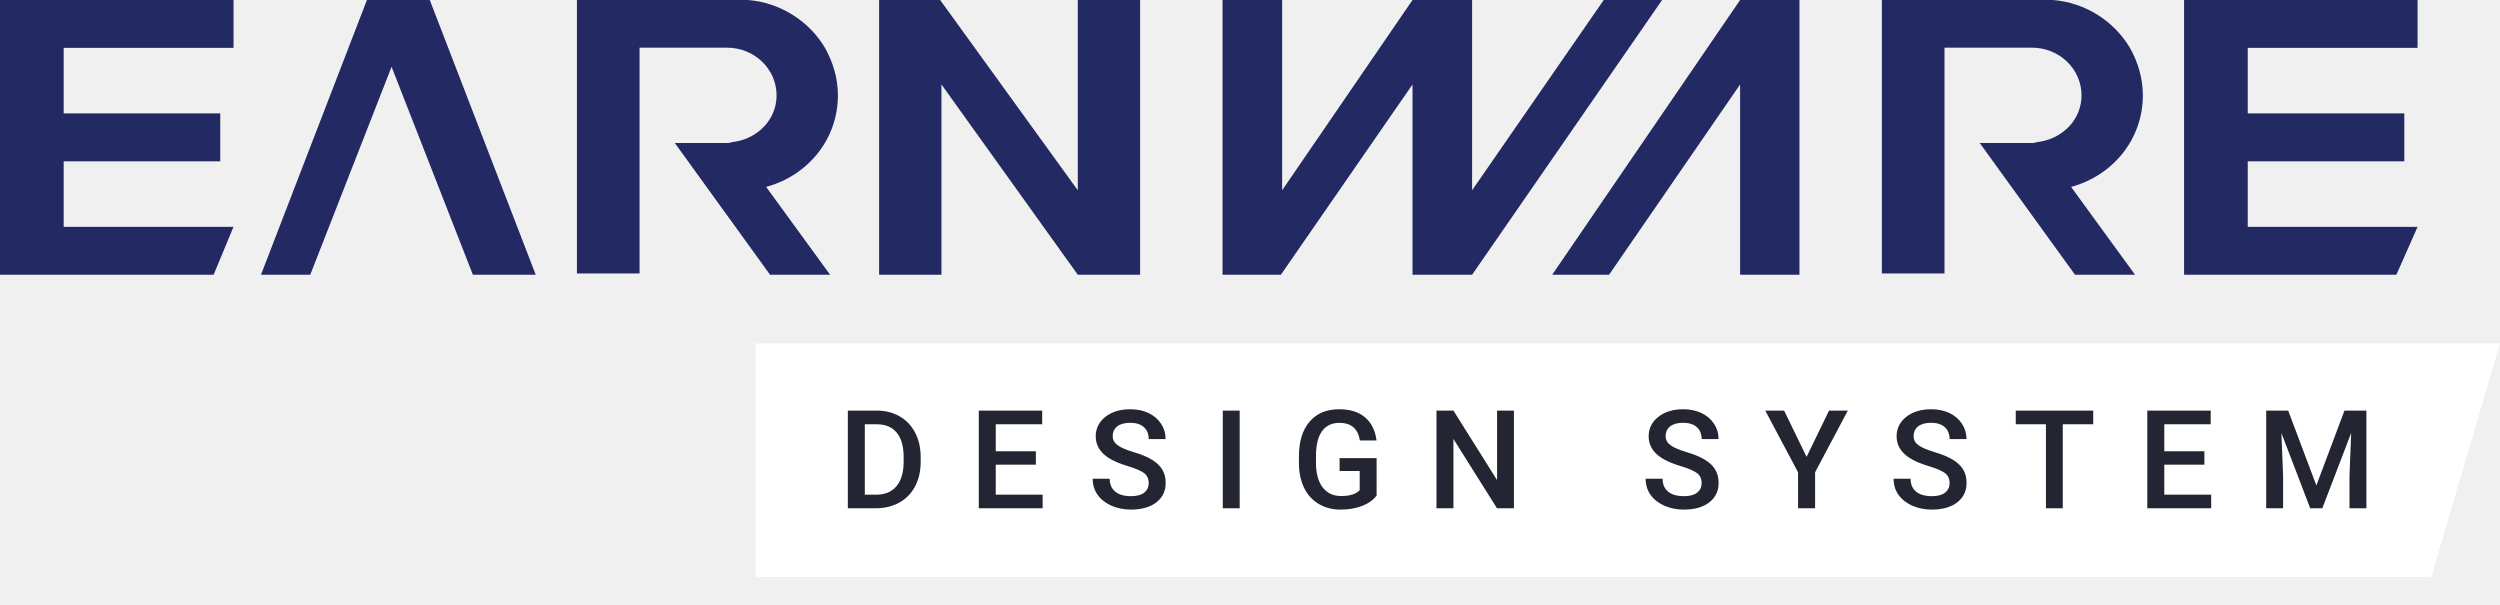
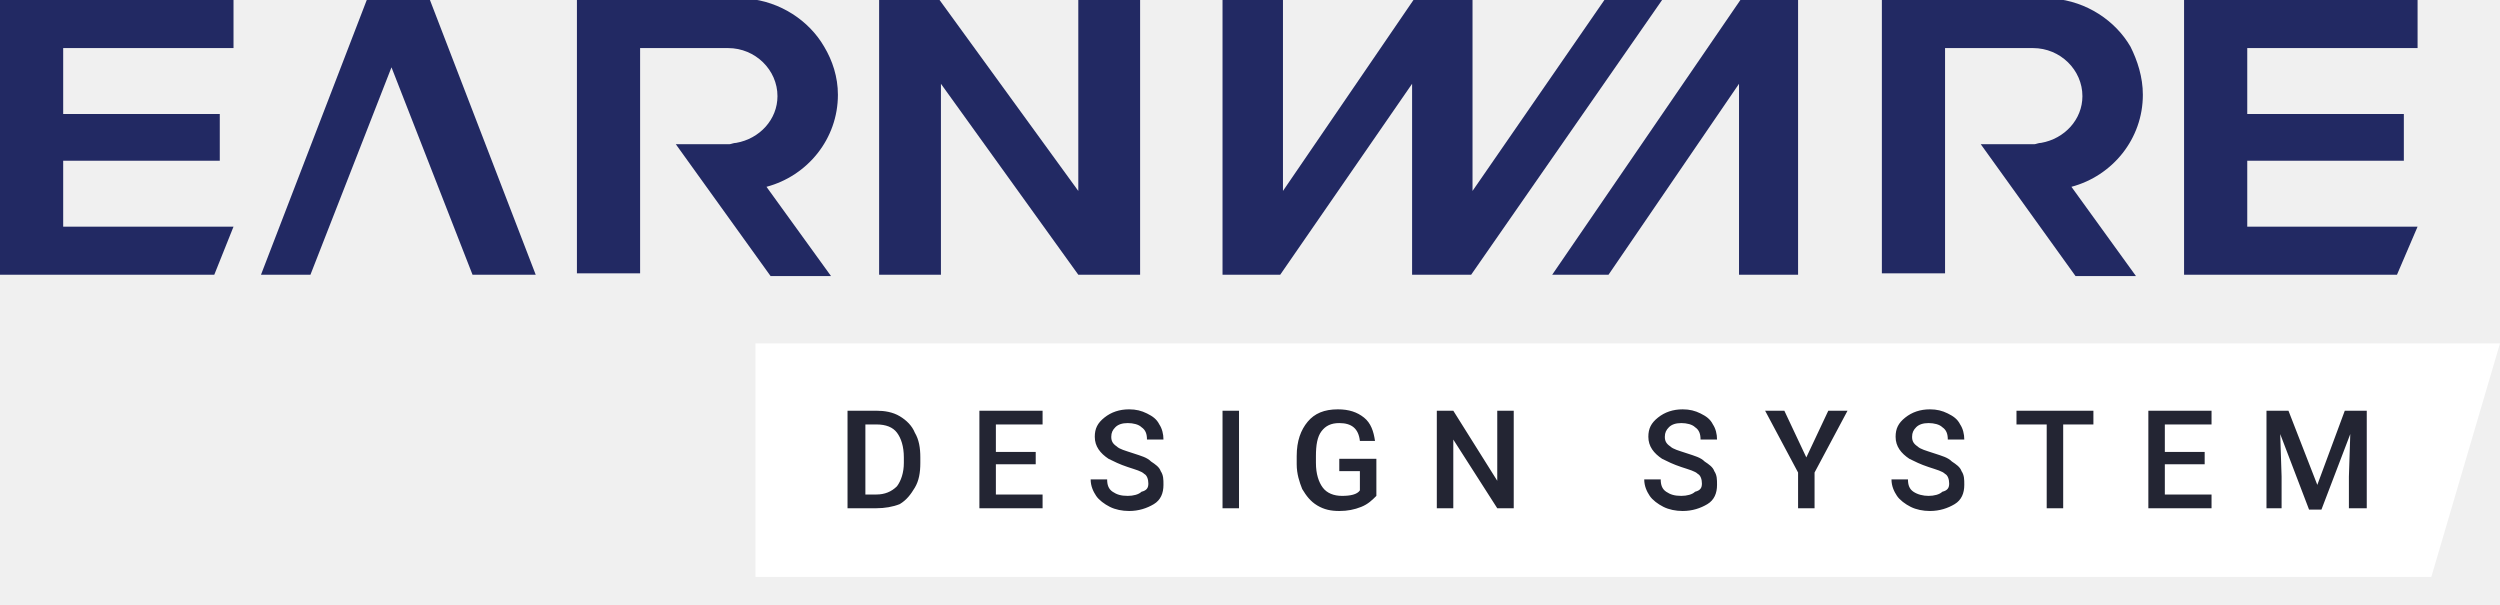
- <svg xmlns="http://www.w3.org/2000/svg" width="182" height="44" viewBox="0 0 182 44" fill="none">
-   <path d="M0 20H15.551L17 16.514H4.636V11.743H16.034V8.257H4.636V3.486H17V0H0V20Z" fill="#222963" />
-   <path d="M26.713 0L19 20H22.587L28.507 4.862L34.426 20H39L31.287 0H26.713Z" fill="#222963" />
-   <path d="M78.463 13.853L68.443 0H64.094H64V20H68.537V6.147L78.463 20H78.557H82.906H83V0H78.463V13.853Z" fill="#222963" />
-   <path d="M126.68 0L113 20H117.14L126.68 6.147V20H131V0H126.68Z" fill="#222963" />
-   <path d="M116.751 0L107.169 13.853V0H102.831L93.339 13.853V0H89V20H93.249L102.831 6.147V20H107.169L121 0H116.751Z" fill="#222963" />
-   <path d="M55.775 13.607C58.815 12.785 61 10.137 61 6.941C61 5.662 60.62 4.475 60.05 3.47C58.91 1.553 56.82 0.183 54.445 0C54.255 0 42 0 42 0V19.909H46.56V3.47H52.925C54.92 3.47 56.535 5.023 56.535 6.941C56.535 8.676 55.205 10.046 53.495 10.32C53.305 10.32 53.115 10.411 53.02 10.411H49.125L56.06 20H60.43L55.775 13.607Z" fill="#222963" />
-   <path d="M176 3.486V0H159V20H174.455L176 16.514H163.636V11.743H175.034V8.257H163.636V3.486H176Z" fill="#222963" />
-   <path d="M150.775 13.607C153.815 12.785 156 10.137 156 6.941C156 5.662 155.62 4.475 155.05 3.47C153.91 1.553 151.82 0.183 149.445 0C149.255 0 137 0 137 0V19.909H141.56V3.47H147.925C149.92 3.47 151.535 5.023 151.535 6.941C151.535 8.676 150.205 10.046 148.495 10.32C148.305 10.32 148.115 10.411 148.02 10.411H144.125L151.06 20H155.43L150.775 13.607Z" fill="#222963" />
-   <path d="M55 25L182 25L177 42H55V25Z" fill="white" />
-   <path d="M61.723 37V29.891H63.822C64.451 29.891 65.007 30.031 65.492 30.311C65.981 30.59 66.358 30.988 66.625 31.502C66.892 32.016 67.025 32.605 67.025 33.27V33.626C67.025 34.3 66.89 34.892 66.62 35.403C66.353 35.914 65.971 36.308 65.473 36.585C64.978 36.862 64.41 37 63.769 37H61.723ZM62.958 30.887V36.014H63.764C64.412 36.014 64.908 35.812 65.253 35.408C65.601 35.001 65.779 34.419 65.785 33.66V33.265C65.785 32.493 65.618 31.904 65.282 31.497C64.947 31.09 64.46 30.887 63.822 30.887H62.958ZM75.411 33.826H72.491V36.014H75.904V37H71.256V29.891H75.87V30.887H72.491V32.85H75.411V33.826ZM83.626 35.169C83.626 34.856 83.515 34.616 83.294 34.446C83.076 34.277 82.68 34.106 82.107 33.934C81.534 33.761 81.079 33.569 80.74 33.357C80.092 32.95 79.769 32.42 79.769 31.766C79.769 31.193 80.001 30.721 80.467 30.35C80.936 29.979 81.543 29.793 82.288 29.793C82.783 29.793 83.224 29.884 83.611 30.066C83.999 30.249 84.303 30.509 84.524 30.848C84.746 31.183 84.856 31.556 84.856 31.966H83.626C83.626 31.595 83.509 31.305 83.274 31.097C83.043 30.885 82.711 30.779 82.278 30.779C81.875 30.779 81.561 30.866 81.336 31.038C81.115 31.211 81.004 31.451 81.004 31.761C81.004 32.021 81.124 32.239 81.365 32.415C81.606 32.588 82.003 32.757 82.557 32.923C83.11 33.086 83.554 33.273 83.89 33.484C84.225 33.693 84.471 33.934 84.627 34.207C84.783 34.477 84.861 34.795 84.861 35.159C84.861 35.752 84.633 36.224 84.178 36.575C83.725 36.923 83.11 37.098 82.332 37.098C81.818 37.098 81.344 37.003 80.911 36.815C80.481 36.622 80.146 36.359 79.905 36.023C79.668 35.688 79.549 35.297 79.549 34.852H80.784C80.784 35.255 80.918 35.568 81.185 35.789C81.451 36.01 81.834 36.121 82.332 36.121C82.762 36.121 83.084 36.035 83.299 35.862C83.517 35.687 83.626 35.455 83.626 35.169ZM90.249 37H89.019V29.891H90.249V37ZM100.217 36.077C99.96 36.412 99.603 36.666 99.147 36.839C98.692 37.011 98.174 37.098 97.595 37.098C96.999 37.098 96.472 36.963 96.013 36.692C95.554 36.422 95.199 36.036 94.948 35.535C94.701 35.031 94.572 34.443 94.562 33.773V33.216C94.562 32.142 94.82 31.303 95.334 30.701C95.848 30.096 96.566 29.793 97.487 29.793C98.278 29.793 98.907 29.988 99.372 30.379C99.838 30.77 100.118 31.333 100.212 32.068H99.001C98.864 31.212 98.368 30.784 97.512 30.784C96.958 30.784 96.537 30.984 96.247 31.385C95.961 31.782 95.812 32.366 95.803 33.138V33.685C95.803 34.453 95.964 35.05 96.286 35.477C96.612 35.9 97.062 36.111 97.639 36.111C98.27 36.111 98.719 35.968 98.986 35.682V34.29H97.522V33.352H100.217V36.077ZM110.214 37H108.979L105.81 31.956V37H104.574V29.891H105.81L108.988 34.954V29.891H110.214V37ZM123.88 35.169C123.88 34.856 123.769 34.616 123.548 34.446C123.33 34.277 122.934 34.106 122.361 33.934C121.788 33.761 121.333 33.569 120.994 33.357C120.346 32.95 120.022 32.42 120.022 31.766C120.022 31.193 120.255 30.721 120.721 30.35C121.189 29.979 121.797 29.793 122.542 29.793C123.037 29.793 123.478 29.884 123.865 30.066C124.253 30.249 124.557 30.509 124.778 30.848C125 31.183 125.11 31.556 125.11 31.966H123.88C123.88 31.595 123.763 31.305 123.528 31.097C123.297 30.885 122.965 30.779 122.532 30.779C122.129 30.779 121.814 30.866 121.59 31.038C121.368 31.211 121.258 31.451 121.258 31.761C121.258 32.021 121.378 32.239 121.619 32.415C121.86 32.588 122.257 32.757 122.811 32.923C123.364 33.086 123.808 33.273 124.144 33.484C124.479 33.693 124.725 33.934 124.881 34.207C125.037 34.477 125.115 34.795 125.115 35.159C125.115 35.752 124.887 36.224 124.432 36.575C123.979 36.923 123.364 37.098 122.586 37.098C122.072 37.098 121.598 37.003 121.165 36.815C120.735 36.622 120.4 36.359 120.159 36.023C119.922 35.688 119.803 35.297 119.803 34.852H121.038C121.038 35.255 121.172 35.568 121.438 35.789C121.705 36.01 122.088 36.121 122.586 36.121C123.016 36.121 123.338 36.035 123.553 35.862C123.771 35.687 123.88 35.455 123.88 35.169ZM131.519 33.26L133.154 29.891H134.521L132.139 34.383V37H130.898V34.383L128.511 29.891H129.883L131.519 33.26ZM141.931 35.169C141.931 34.856 141.82 34.616 141.599 34.446C141.381 34.277 140.985 34.106 140.412 33.934C139.839 33.761 139.383 33.569 139.045 33.357C138.397 32.95 138.073 32.42 138.073 31.766C138.073 31.193 138.306 30.721 138.771 30.35C139.24 29.979 139.847 29.793 140.593 29.793C141.088 29.793 141.529 29.884 141.916 30.066C142.303 30.249 142.608 30.509 142.829 30.848C143.05 31.183 143.161 31.556 143.161 31.966H141.931C141.931 31.595 141.813 31.305 141.579 31.097C141.348 30.885 141.016 30.779 140.583 30.779C140.179 30.779 139.865 30.866 139.641 31.038C139.419 31.211 139.309 31.451 139.309 31.761C139.309 32.021 139.429 32.239 139.67 32.415C139.911 32.588 140.308 32.757 140.861 32.923C141.415 33.086 141.859 33.273 142.194 33.484C142.53 33.693 142.775 33.934 142.932 34.207C143.088 34.477 143.166 34.795 143.166 35.159C143.166 35.752 142.938 36.224 142.482 36.575C142.03 36.923 141.415 37.098 140.637 37.098C140.122 37.098 139.649 37.003 139.216 36.815C138.786 36.622 138.451 36.359 138.21 36.023C137.972 35.688 137.854 35.297 137.854 34.852H139.089C139.089 35.255 139.222 35.568 139.489 35.789C139.756 36.01 140.139 36.121 140.637 36.121C141.066 36.121 141.389 36.035 141.604 35.862C141.822 35.687 141.931 35.455 141.931 35.169ZM152.387 30.887H150.17V37H148.944V30.887H146.747V29.891H152.387V30.887ZM160.479 33.826H157.56V36.014H160.973V37H156.324V29.891H160.938V30.887H157.56V32.85H160.479V33.826ZM166.58 29.891L168.631 35.34L170.677 29.891H172.273V37H171.043V34.656L171.165 31.521L169.065 37H168.182L166.087 31.526L166.209 34.656V37H164.979V29.891H166.58Z" fill="#232533" />
+ <svg xmlns="http://www.w3.org/2000/svg" version="1.1" id="Layer_1" x="0px" y="0px" viewBox="0 0 182 44" style="enable-background:new 0 0 182 44;" xml:space="preserve">
+   <style type="text/css">
+ 	.st0{fill:#222963;}
+ 	.st1{fill:#FFFFFF;}
+ 	.st2{fill:#232533;}
+ </style>
+   <path class="st0" d="M0,20h15.6l1.4-3.5H4.6v-4.8H16V8.3H4.6V3.5H17V0H0V20z" />
+   <path class="st0" d="M26.7,0L19,20h3.6l5.9-15.1L34.4,20H39L31.3,0H26.7z" />
+   <path class="st0" d="M78.5,13.9L68.4,0h-4.3H64v20h4.5V6.1L78.5,20h0.1h4.3H83V0h-4.5V13.9z" />
+   <path class="st0" d="M126.7,0L113,20h4.1l9.5-13.9V20h4.3V0H126.7z" />
+   <path class="st0" d="M116.8,0l-9.6,13.9V0h-4.3l-9.5,13.9V0H89v20h4.2l9.6-13.9V20h4.3L121,0H116.8z" />
+   <path class="st0" d="M55.8,13.6c3-0.8,5.2-3.5,5.2-6.7c0-1.3-0.4-2.5-1-3.5c-1.1-1.9-3.2-3.3-5.6-3.5C54.3,0,42,0,42,0v19.9h4.6V3.5  h6.4c2,0,3.6,1.6,3.6,3.5c0,1.7-1.3,3.1-3,3.4c-0.2,0-0.4,0.1-0.5,0.1h-3.9l6.9,9.6h4.4L55.8,13.6z" />
+   <path class="st0" d="M176,3.5V0h-17v20h15.5l1.5-3.5h-12.4v-4.8H175V8.3h-11.4V3.5H176z" />
+   <path class="st0" d="M150.8,13.6c3-0.8,5.2-3.5,5.2-6.7c0-1.3-0.4-2.5-0.9-3.5c-1.1-1.9-3.2-3.3-5.6-3.5C149.3,0,137,0,137,0v19.9  h4.6V3.5h6.4c2,0,3.6,1.6,3.6,3.5c0,1.7-1.3,3.1-3,3.4c-0.2,0-0.4,0.1-0.5,0.1h-3.9l6.9,9.6h4.4L150.8,13.6z" />
+   <path class="st1" d="M55,25h127l-5,17H55V25z" />
+   <path class="st2" d="M61.7,37v-7.1h2.1c0.6,0,1.2,0.1,1.7,0.4c0.5,0.3,0.9,0.7,1.1,1.2c0.3,0.5,0.4,1.1,0.4,1.8v0.4  c0,0.7-0.1,1.3-0.4,1.8c-0.3,0.5-0.6,0.9-1.1,1.2C65,36.9,64.4,37,63.8,37H61.7z M63,30.9V36h0.8c0.6,0,1.1-0.2,1.5-0.6  c0.3-0.4,0.5-1,0.5-1.7v-0.4c0-0.8-0.2-1.4-0.5-1.8c-0.3-0.4-0.8-0.6-1.5-0.6H63z M75.4,33.8h-2.9V36h3.4v1h-4.6v-7.1h4.6v1h-3.4v2  h2.9V33.8z M83.6,35.2c0-0.3-0.1-0.6-0.3-0.7c-0.2-0.2-0.6-0.3-1.2-0.5c-0.6-0.2-1-0.4-1.4-0.6c-0.6-0.4-1-0.9-1-1.6  c0-0.6,0.2-1,0.7-1.4c0.5-0.4,1.1-0.6,1.8-0.6c0.5,0,0.9,0.1,1.3,0.3c0.4,0.2,0.7,0.4,0.9,0.8c0.2,0.3,0.3,0.7,0.3,1.1h-1.2  c0-0.4-0.1-0.7-0.4-0.9c-0.2-0.2-0.6-0.3-1-0.3c-0.4,0-0.7,0.1-0.9,0.3c-0.2,0.2-0.3,0.4-0.3,0.7c0,0.3,0.1,0.5,0.4,0.7  c0.2,0.2,0.6,0.3,1.2,0.5c0.6,0.2,1,0.3,1.3,0.6c0.3,0.2,0.6,0.4,0.7,0.7c0.2,0.3,0.2,0.6,0.2,1c0,0.6-0.2,1.1-0.7,1.4  c-0.5,0.3-1.1,0.5-1.8,0.5c-0.5,0-1-0.1-1.4-0.3c-0.4-0.2-0.8-0.5-1-0.8c-0.2-0.3-0.4-0.7-0.4-1.2h1.2c0,0.4,0.1,0.7,0.4,0.9  c0.3,0.2,0.6,0.3,1.1,0.3c0.4,0,0.8-0.1,1-0.3C83.5,35.7,83.6,35.5,83.6,35.2z M90.2,37H89v-7.1h1.2V37z M100.2,36.1  c-0.3,0.3-0.6,0.6-1.1,0.8c-0.5,0.2-1,0.3-1.6,0.3c-0.6,0-1.1-0.1-1.6-0.4c-0.5-0.3-0.8-0.7-1.1-1.2c-0.2-0.5-0.4-1.1-0.4-1.8v-0.6  c0-1.1,0.3-1.9,0.8-2.5c0.5-0.6,1.2-0.9,2.2-0.9c0.8,0,1.4,0.2,1.9,0.6s0.7,1,0.8,1.7H99c-0.1-0.9-0.6-1.3-1.5-1.3  c-0.6,0-1,0.2-1.3,0.6c-0.3,0.4-0.4,1-0.4,1.8v0.5c0,0.8,0.2,1.4,0.5,1.8c0.3,0.4,0.8,0.6,1.4,0.6c0.6,0,1.1-0.1,1.3-0.4v-1.4h-1.5  v-0.9h2.7V36.1z M110.2,37H109l-3.2-5v5h-1.2v-7.1h1.2L109,35v-5.1h1.2V37z M123.9,35.2c0-0.3-0.1-0.6-0.3-0.7  c-0.2-0.2-0.6-0.3-1.2-0.5c-0.6-0.2-1-0.4-1.4-0.6c-0.6-0.4-1-0.9-1-1.6c0-0.6,0.2-1,0.7-1.4c0.5-0.4,1.1-0.6,1.8-0.6  c0.5,0,0.9,0.1,1.3,0.3c0.4,0.2,0.7,0.4,0.9,0.8c0.2,0.3,0.3,0.7,0.3,1.1h-1.2c0-0.4-0.1-0.7-0.4-0.9c-0.2-0.2-0.6-0.3-1-0.3  c-0.4,0-0.7,0.1-0.9,0.3c-0.2,0.2-0.3,0.4-0.3,0.7c0,0.3,0.1,0.5,0.4,0.7c0.2,0.2,0.6,0.3,1.2,0.5c0.6,0.2,1,0.3,1.3,0.6  c0.3,0.2,0.6,0.4,0.7,0.7c0.2,0.3,0.2,0.6,0.2,1c0,0.6-0.2,1.1-0.7,1.4c-0.5,0.3-1.1,0.5-1.8,0.5c-0.5,0-1-0.1-1.4-0.3  c-0.4-0.2-0.8-0.5-1-0.8c-0.2-0.3-0.4-0.7-0.4-1.2h1.2c0,0.4,0.1,0.7,0.4,0.9c0.3,0.2,0.6,0.3,1.1,0.3c0.4,0,0.8-0.1,1-0.3  C123.8,35.7,123.9,35.5,123.9,35.2z M131.5,33.3l1.6-3.4h1.4l-2.4,4.5V37h-1.2v-2.6l-2.4-4.5h1.4L131.5,33.3z M141.9,35.2  c0-0.3-0.1-0.6-0.3-0.7c-0.2-0.2-0.6-0.3-1.2-0.5c-0.6-0.2-1-0.4-1.4-0.6c-0.6-0.4-1-0.9-1-1.6c0-0.6,0.2-1,0.7-1.4  c0.5-0.4,1.1-0.6,1.8-0.6c0.5,0,0.9,0.1,1.3,0.3c0.4,0.2,0.7,0.4,0.9,0.8c0.2,0.3,0.3,0.7,0.3,1.1h-1.2c0-0.4-0.1-0.7-0.4-0.9  c-0.2-0.2-0.6-0.3-1-0.3c-0.4,0-0.7,0.1-0.9,0.3c-0.2,0.2-0.3,0.4-0.3,0.7c0,0.3,0.1,0.5,0.4,0.7c0.2,0.2,0.6,0.3,1.2,0.5  c0.6,0.2,1,0.3,1.3,0.6c0.3,0.2,0.6,0.4,0.7,0.7c0.2,0.3,0.2,0.6,0.2,1c0,0.6-0.2,1.1-0.7,1.4c-0.5,0.3-1.1,0.5-1.8,0.5  c-0.5,0-1-0.1-1.4-0.3c-0.4-0.2-0.8-0.5-1-0.8c-0.2-0.3-0.4-0.7-0.4-1.2h1.2c0,0.4,0.1,0.7,0.4,0.9c0.3,0.2,0.7,0.3,1.1,0.3  c0.4,0,0.8-0.1,1-0.3C141.8,35.7,141.9,35.5,141.9,35.2z M152.4,30.9h-2.2V37h-1.2v-6.1h-2.2v-1h5.6V30.9z M160.5,33.8h-2.9V36h3.4  v1h-4.6v-7.1h4.6v1h-3.4v2h2.9V33.8z M166.6,29.9l2.1,5.4l2-5.4h1.6V37H171v-2.3l0.1-3.1l-2.1,5.5h-0.9l-2.1-5.5l0.1,3.1V37H165  v-7.1H166.6z" />
</svg>
